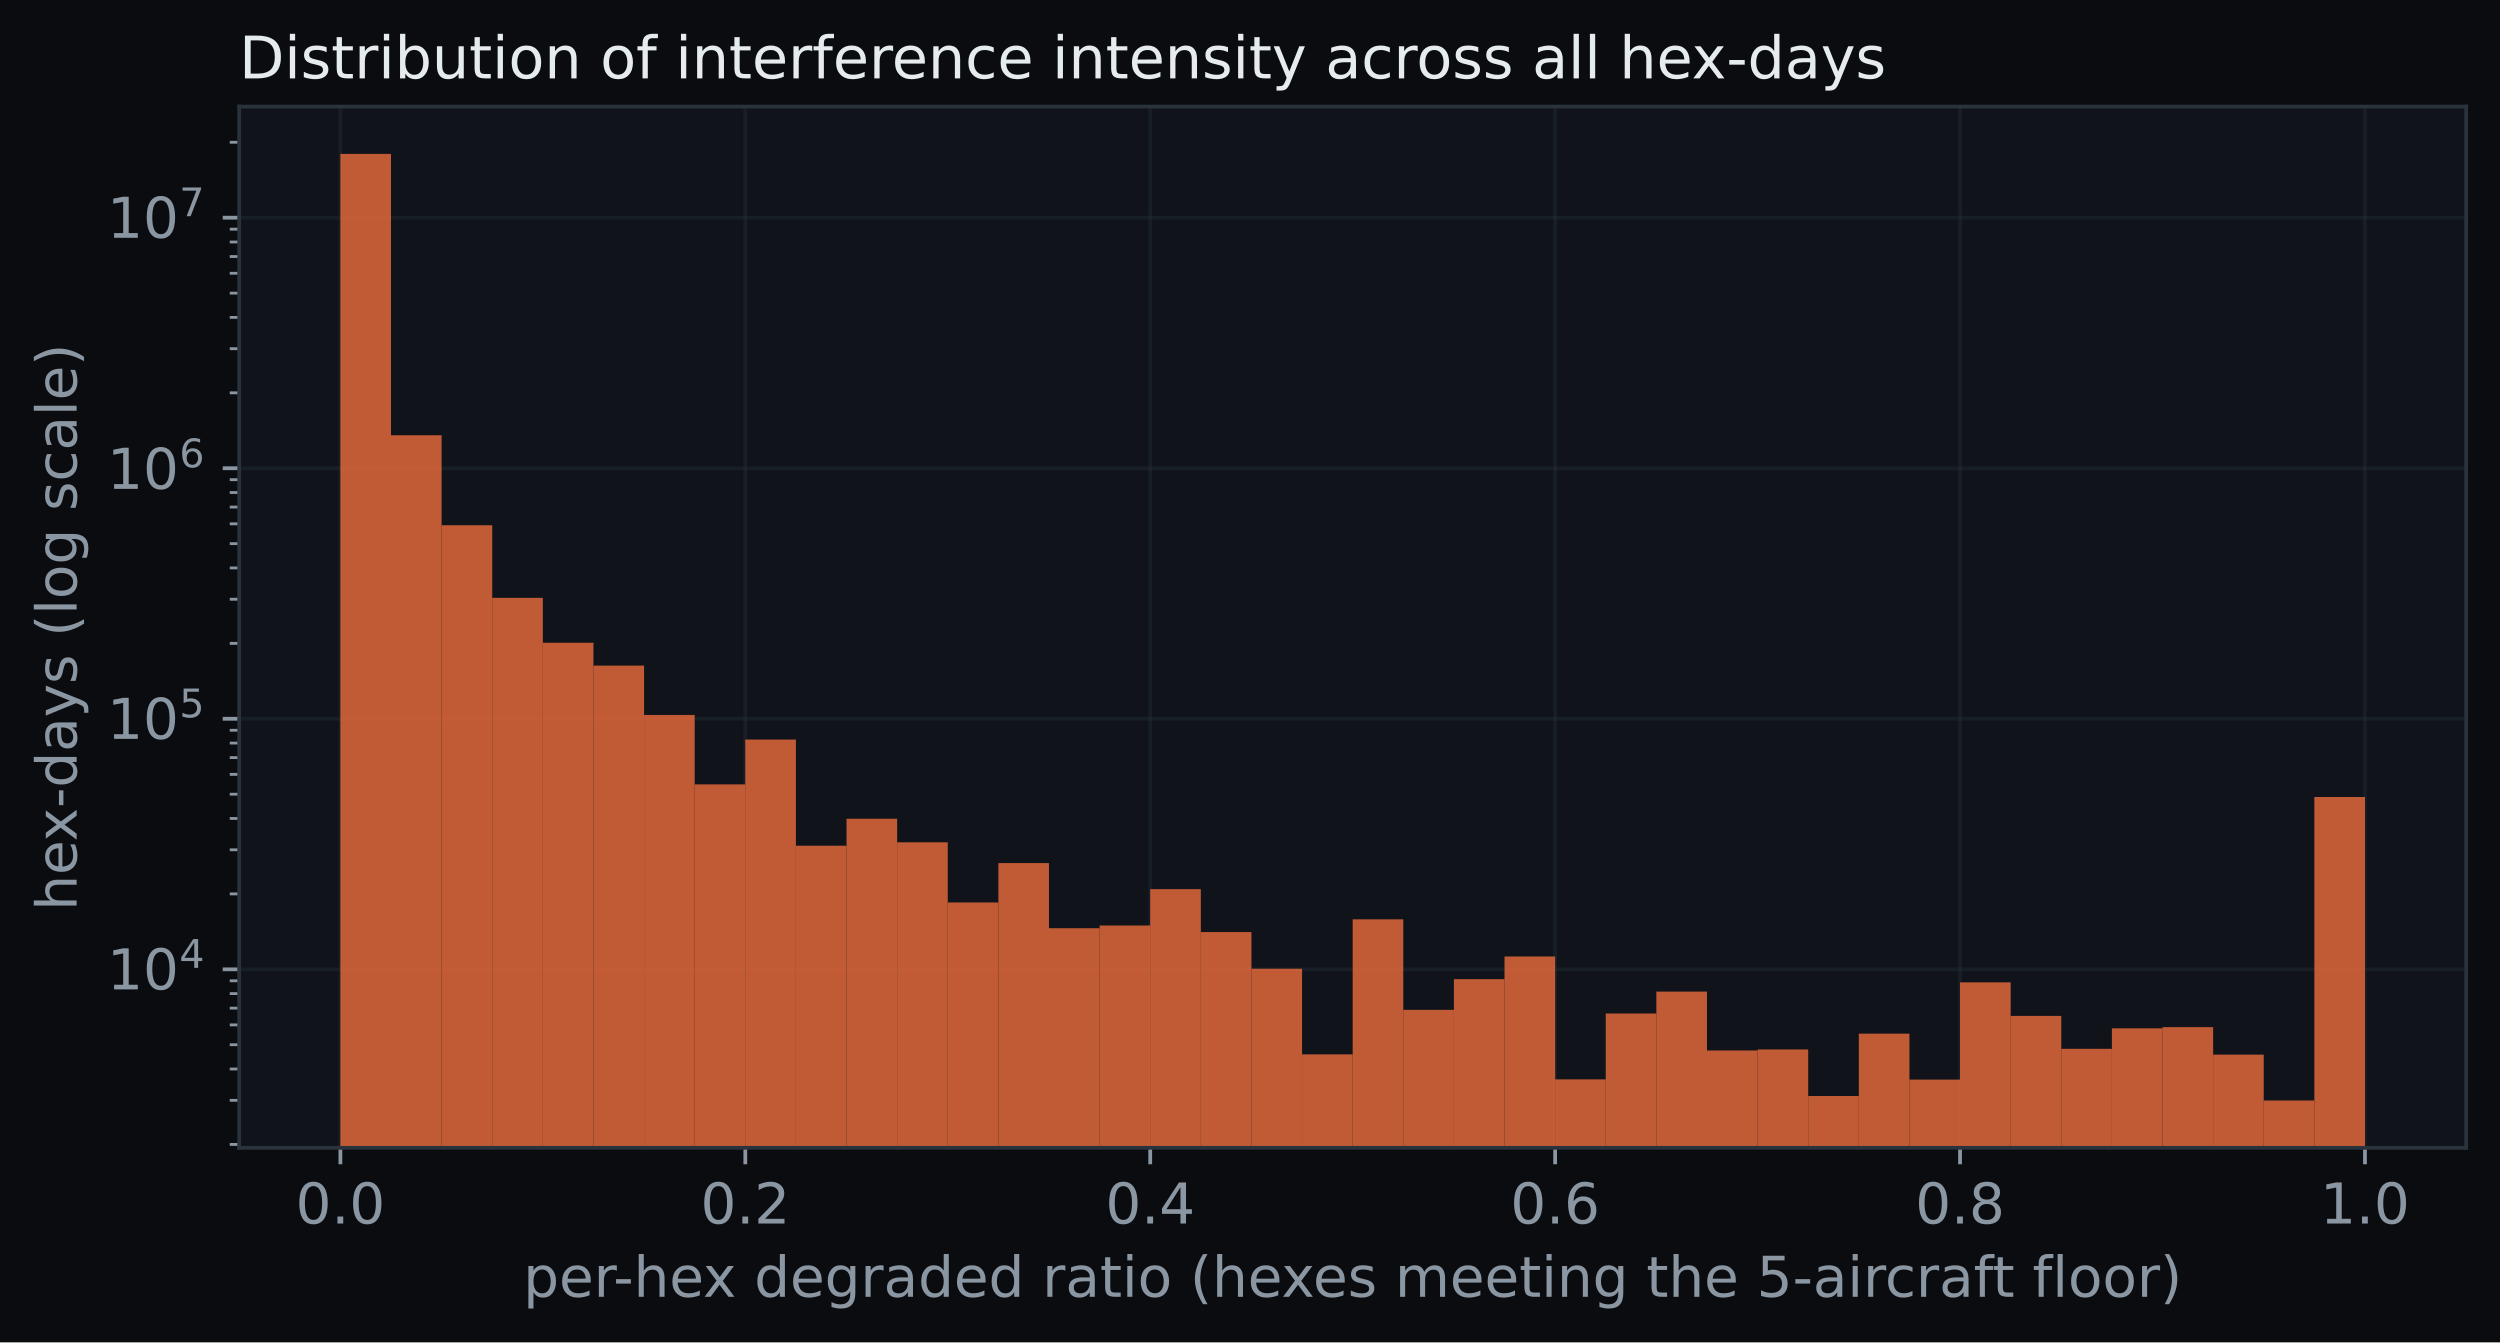
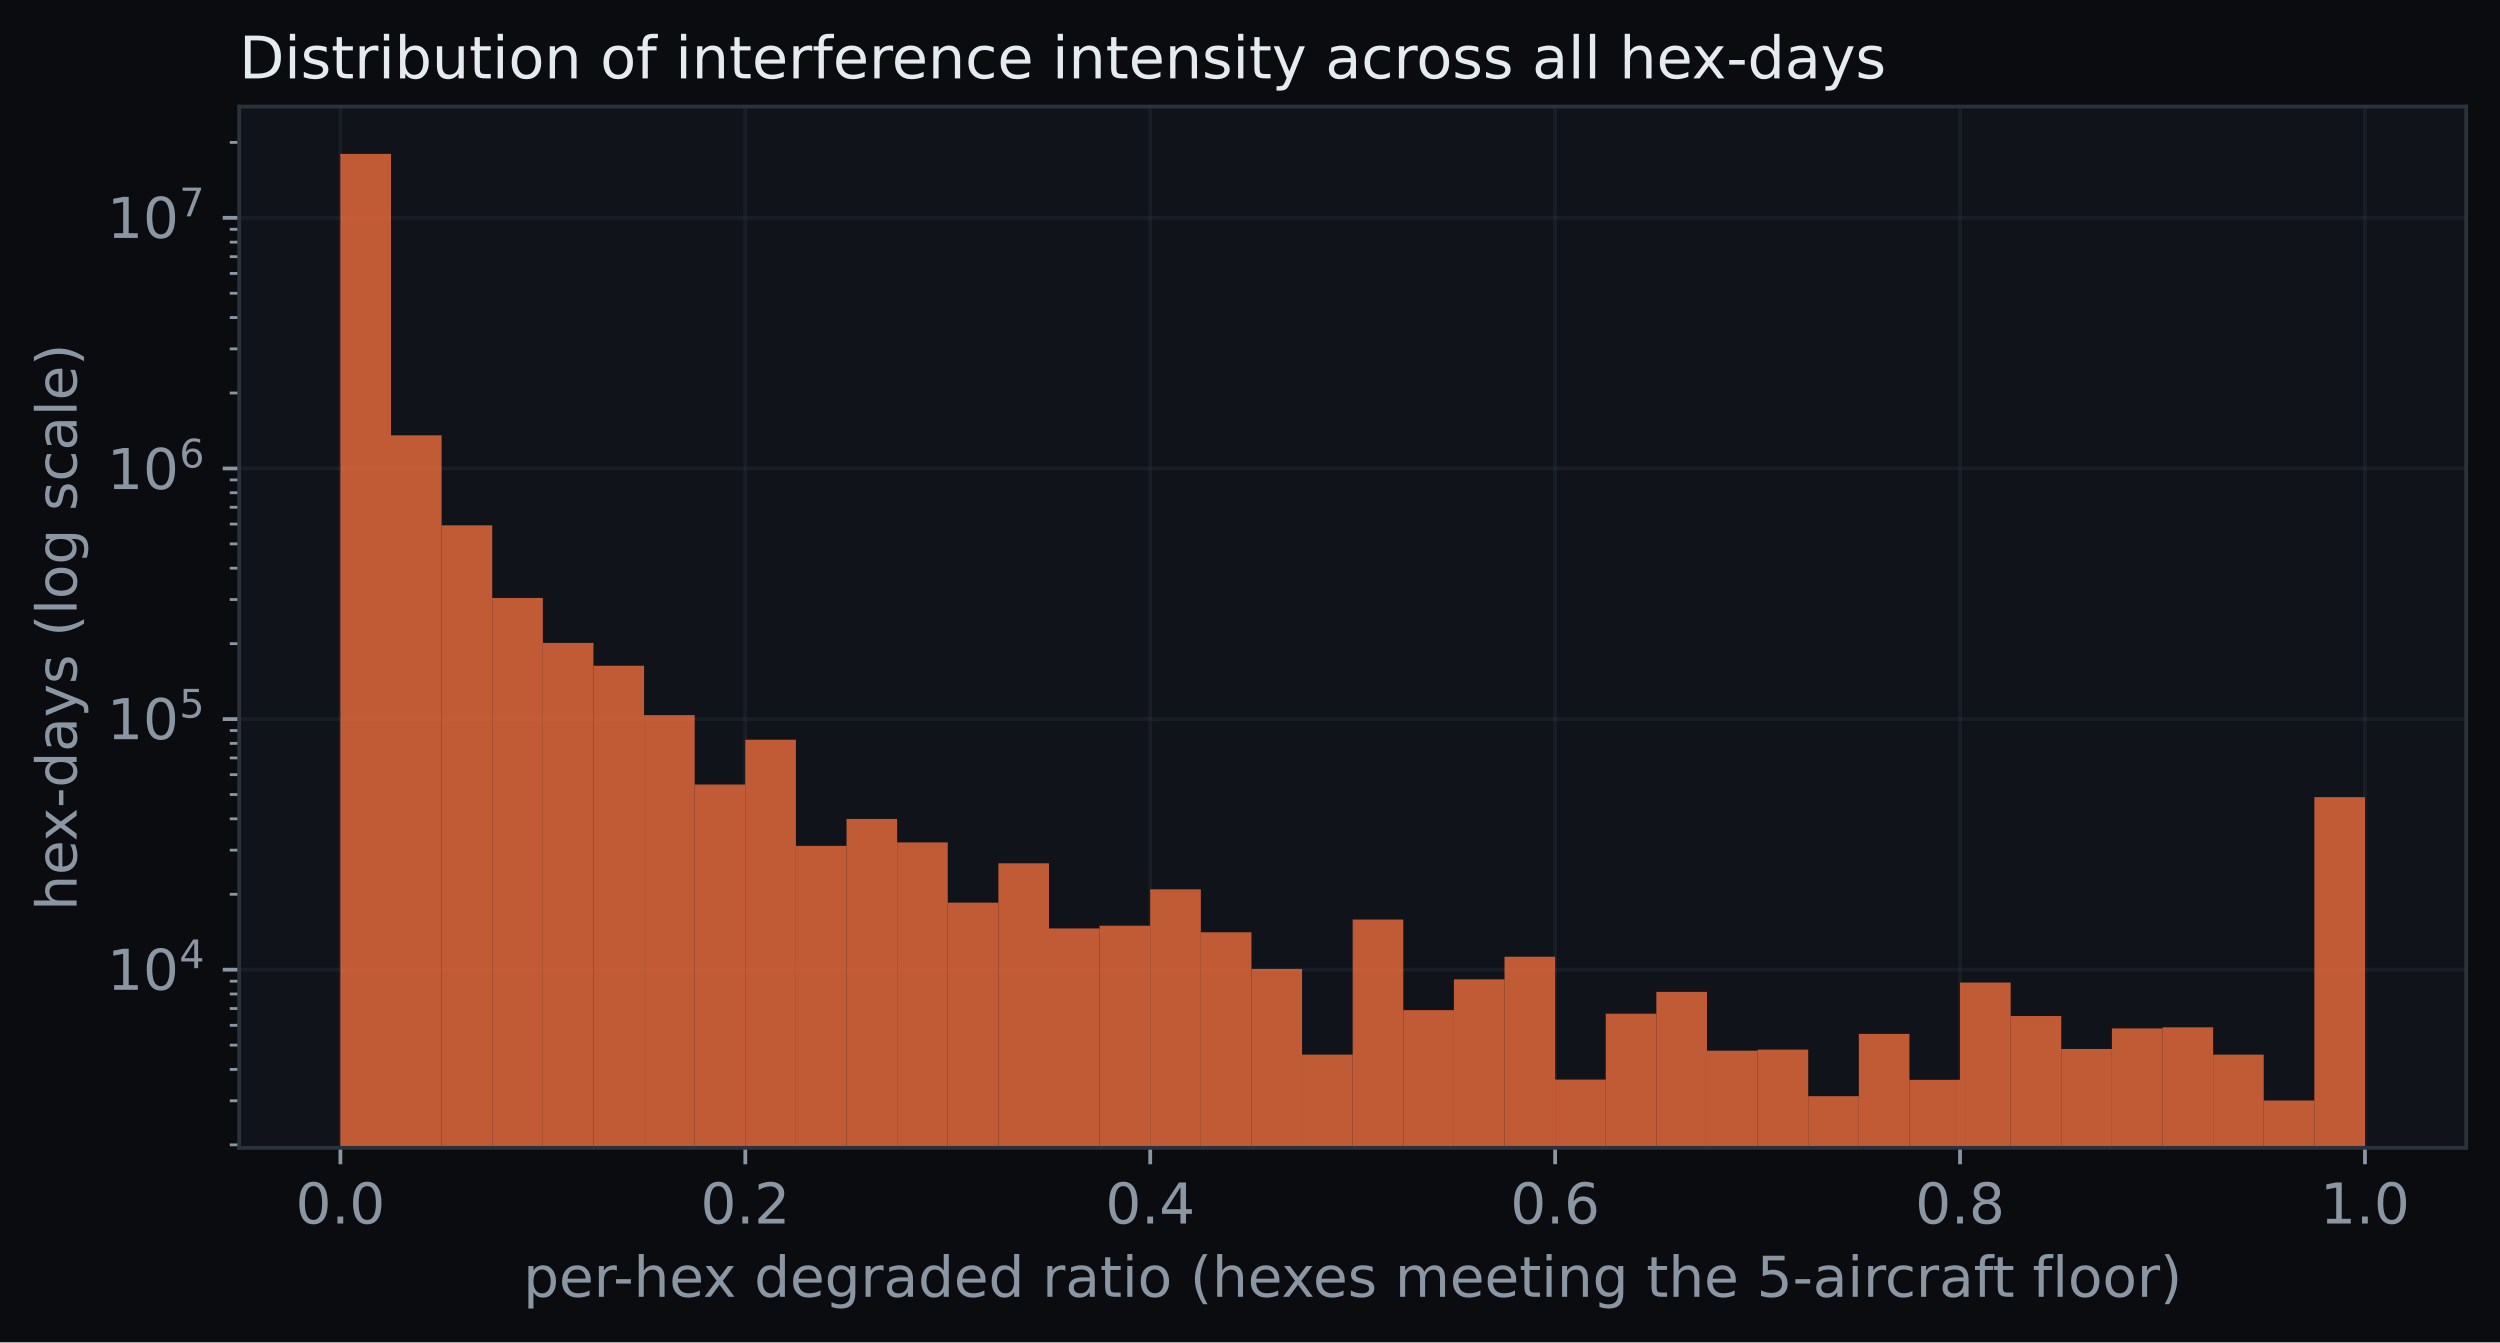
<svg xmlns="http://www.w3.org/2000/svg" xmlns:xlink="http://www.w3.org/1999/xlink" width="532.434pt" height="285.886pt" viewBox="0 0 532.434 285.886" version="1.1">
  <defs>
    <style type="text/css">*{stroke-linejoin: round; stroke-linecap: butt}</style>
  </defs>
  <g id="figure_1">
    <g id="patch_1">
      <path d="M 0 285.886  L 532.434 285.886  L 532.434 0  L 0 0  z " style="fill: #0a0c0f" />
    </g>
    <g id="axes_1">
      <g id="patch_2">
        <path d="M 50.934 244.458  L 525.234 244.458  L 525.234 22.698  L 50.934 22.698  z " style="fill: #10141a" />
      </g>
      <g id="matplotlib.axis_1">
        <g id="xtick_1">
          <g id="line2d_1">
-             <path d="M 72.493 244.458  L 72.493 22.698  " clip-path="url(#pbb25e2371b)" style="fill: none; stroke: #2a323c; stroke-opacity: 0.35; stroke-width: 0.8; stroke-linecap: square" />
+             <path d="M 72.493 244.458  L 72.493 22.698  " clip-path="url(#pc95c8018c5)" style="fill: none; stroke: #2a323c; stroke-opacity: 0.35; stroke-width: 0.8; stroke-linecap: square" />
          </g>
          <g id="line2d_2">
            <defs>
-               <path id="mc19e0be88a" d="M 0 0  L 0 3.5  " style="stroke: #8b96a3; stroke-width: 0.8" />
+               <path id="m446db14d46" d="M 0 0  L 0 3.5  " style="stroke: #8b96a3; stroke-width: 0.8" />
            </defs>
            <g>
-               <use xlink:href="#mc19e0be88a" x="72.493" y="244.458" style="fill: #8b96a3; stroke: #8b96a3; stroke-width: 0.8" />
+               <use xlink:href="#m446db14d46" x="72.493" y="244.458" style="fill: #8b96a3; stroke: #8b96a3; stroke-width: 0.8" />
            </g>
          </g>
          <g id="text_1">
            <text style="font-size: 12px; font-family: 'DejaVu Sans'; text-anchor: middle; fill: #8b96a3" x="72.493" y="260.576" transform="rotate(-0 72.49284 260.5762)">0.0</text>
          </g>
        </g>
        <g id="xtick_2">
          <g id="line2d_3">
-             <path d="M 158.729 244.458  L 158.729 22.698  " clip-path="url(#pbb25e2371b)" style="fill: none; stroke: #2a323c; stroke-opacity: 0.35; stroke-width: 0.8; stroke-linecap: square" />
+             <path d="M 158.729 244.458  L 158.729 22.698  " clip-path="url(#pc95c8018c5)" style="fill: none; stroke: #2a323c; stroke-opacity: 0.35; stroke-width: 0.8; stroke-linecap: square" />
          </g>
          <g id="line2d_4">
            <g>
-               <use xlink:href="#mc19e0be88a" x="158.729" y="244.458" style="fill: #8b96a3; stroke: #8b96a3; stroke-width: 0.8" />
+               <use xlink:href="#m446db14d46" x="158.729" y="244.458" style="fill: #8b96a3; stroke: #8b96a3; stroke-width: 0.8" />
            </g>
          </g>
          <g id="text_2">
            <text style="font-size: 12px; font-family: 'DejaVu Sans'; text-anchor: middle; fill: #8b96a3" x="158.729" y="260.576" transform="rotate(-0 158.7292 260.5762)">0.2</text>
          </g>
        </g>
        <g id="xtick_3">
          <g id="line2d_5">
-             <path d="M 244.966 244.458  L 244.966 22.698  " clip-path="url(#pbb25e2371b)" style="fill: none; stroke: #2a323c; stroke-opacity: 0.35; stroke-width: 0.8; stroke-linecap: square" />
+             <path d="M 244.966 244.458  L 244.966 22.698  " clip-path="url(#pc95c8018c5)" style="fill: none; stroke: #2a323c; stroke-opacity: 0.35; stroke-width: 0.8; stroke-linecap: square" />
          </g>
          <g id="line2d_6">
            <g>
-               <use xlink:href="#mc19e0be88a" x="244.966" y="244.458" style="fill: #8b96a3; stroke: #8b96a3; stroke-width: 0.8" />
+               <use xlink:href="#m446db14d46" x="244.966" y="244.458" style="fill: #8b96a3; stroke: #8b96a3; stroke-width: 0.8" />
            </g>
          </g>
          <g id="text_3">
            <text style="font-size: 12px; font-family: 'DejaVu Sans'; text-anchor: middle; fill: #8b96a3" x="244.966" y="260.576" transform="rotate(-0 244.9656 260.5762)">0.4</text>
          </g>
        </g>
        <g id="xtick_4">
          <g id="line2d_7">
-             <path d="M 331.202 244.458  L 331.202 22.698  " clip-path="url(#pbb25e2371b)" style="fill: none; stroke: #2a323c; stroke-opacity: 0.35; stroke-width: 0.8; stroke-linecap: square" />
+             <path d="M 331.202 244.458  L 331.202 22.698  " clip-path="url(#pc95c8018c5)" style="fill: none; stroke: #2a323c; stroke-opacity: 0.35; stroke-width: 0.8; stroke-linecap: square" />
          </g>
          <g id="line2d_8">
            <g>
-               <use xlink:href="#mc19e0be88a" x="331.202" y="244.458" style="fill: #8b96a3; stroke: #8b96a3; stroke-width: 0.8" />
+               <use xlink:href="#m446db14d46" x="331.202" y="244.458" style="fill: #8b96a3; stroke: #8b96a3; stroke-width: 0.8" />
            </g>
          </g>
          <g id="text_4">
            <text style="font-size: 12px; font-family: 'DejaVu Sans'; text-anchor: middle; fill: #8b96a3" x="331.202" y="260.576" transform="rotate(-0 331.2019 260.5762)">0.6</text>
          </g>
        </g>
        <g id="xtick_5">
          <g id="line2d_9">
-             <path d="M 417.438 244.458  L 417.438 22.698  " clip-path="url(#pbb25e2371b)" style="fill: none; stroke: #2a323c; stroke-opacity: 0.35; stroke-width: 0.8; stroke-linecap: square" />
+             <path d="M 417.438 244.458  L 417.438 22.698  " clip-path="url(#pc95c8018c5)" style="fill: none; stroke: #2a323c; stroke-opacity: 0.35; stroke-width: 0.8; stroke-linecap: square" />
          </g>
          <g id="line2d_10">
            <g>
-               <use xlink:href="#mc19e0be88a" x="417.438" y="244.458" style="fill: #8b96a3; stroke: #8b96a3; stroke-width: 0.8" />
+               <use xlink:href="#m446db14d46" x="417.438" y="244.458" style="fill: #8b96a3; stroke: #8b96a3; stroke-width: 0.8" />
            </g>
          </g>
          <g id="text_5">
            <text style="font-size: 12px; font-family: 'DejaVu Sans'; text-anchor: middle; fill: #8b96a3" x="417.438" y="260.576" transform="rotate(-0 417.4383 260.5762)">0.8</text>
          </g>
        </g>
        <g id="xtick_6">
          <g id="line2d_11">
-             <path d="M 503.675 244.458  L 503.675 22.698  " clip-path="url(#pbb25e2371b)" style="fill: none; stroke: #2a323c; stroke-opacity: 0.35; stroke-width: 0.8; stroke-linecap: square" />
+             <path d="M 503.675 244.458  L 503.675 22.698  " clip-path="url(#pc95c8018c5)" style="fill: none; stroke: #2a323c; stroke-opacity: 0.35; stroke-width: 0.8; stroke-linecap: square" />
          </g>
          <g id="line2d_12">
            <g>
-               <use xlink:href="#mc19e0be88a" x="503.675" y="244.458" style="fill: #8b96a3; stroke: #8b96a3; stroke-width: 0.8" />
+               <use xlink:href="#m446db14d46" x="503.675" y="244.458" style="fill: #8b96a3; stroke: #8b96a3; stroke-width: 0.8" />
            </g>
          </g>
          <g id="text_6">
            <text style="font-size: 12px; font-family: 'DejaVu Sans'; text-anchor: middle; fill: #8b96a3" x="503.675" y="260.576" transform="rotate(-0 503.6747 260.5762)">1.0</text>
          </g>
        </g>
        <g id="text_7">
          <text style="font-size: 12px; font-family: 'DejaVu Sans'; text-anchor: middle; fill: #8b96a3" x="288.084" y="276.19" transform="rotate(-0 288.0838 276.1899)">per-hex degraded ratio (hexes meeting the 5-aircraft floor)</text>
        </g>
      </g>
      <g id="matplotlib.axis_2">
        <g id="ytick_1">
          <g id="line2d_13">
-             <path d="M 50.934 206.44  L 525.234 206.44  " clip-path="url(#pbb25e2371b)" style="fill: none; stroke: #2a323c; stroke-opacity: 0.35; stroke-width: 0.8; stroke-linecap: square" />
+             <path d="M 50.934 206.523  L 525.234 206.523  " clip-path="url(#pc95c8018c5)" style="fill: none; stroke: #2a323c; stroke-opacity: 0.35; stroke-width: 0.8; stroke-linecap: square" />
          </g>
          <g id="line2d_14">
            <defs>
-               <path id="mc3baa38fd8" d="M 0 0  L -3.5 0  " style="stroke: #8b96a3; stroke-width: 0.8" />
+               <path id="m621ddbe82f" d="M 0 0  L -3.5 0  " style="stroke: #8b96a3; stroke-width: 0.8" />
            </defs>
            <g>
-               <use xlink:href="#mc3baa38fd8" x="50.934" y="206.44" style="fill: #8b96a3; stroke: #8b96a3; stroke-width: 0.8" />
+               <use xlink:href="#m621ddbe82f" x="50.934" y="206.523" style="fill: #8b96a3; stroke: #8b96a3; stroke-width: 0.8" />
            </g>
          </g>
          <g id="text_8">
-             <g style="fill: #8b96a3" transform="translate(22.81375 210.9986)">
+             <g style="fill: #8b96a3" transform="translate(22.81375 211.0819)">
              <text>
                <tspan x="0" y="-0.281" style="font-size: 12px; font-family: 'DejaVu Sans'; fill: #8b96a3">1</tspan>
                <tspan x="7.635" y="-0.281" style="font-size: 12px; font-family: 'DejaVu Sans'; fill: #8b96a3">0</tspan>
                <tspan x="15.384" y="-4.875" style="font-size: 8.4px; font-family: 'DejaVu Sans'; fill: #8b96a3">4</tspan>
              </text>
            </g>
          </g>
        </g>
        <g id="ytick_2">
          <g id="line2d_15">
-             <path d="M 50.934 153.081  L 525.234 153.081  " clip-path="url(#pbb25e2371b)" style="fill: none; stroke: #2a323c; stroke-opacity: 0.35; stroke-width: 0.8; stroke-linecap: square" />
+             <path d="M 50.934 153.147  L 525.234 153.147  " clip-path="url(#pc95c8018c5)" style="fill: none; stroke: #2a323c; stroke-opacity: 0.35; stroke-width: 0.8; stroke-linecap: square" />
          </g>
          <g id="line2d_16">
            <g>
-               <use xlink:href="#mc3baa38fd8" x="50.934" y="153.081" style="fill: #8b96a3; stroke: #8b96a3; stroke-width: 0.8" />
+               <use xlink:href="#m621ddbe82f" x="50.934" y="153.147" style="fill: #8b96a3; stroke: #8b96a3; stroke-width: 0.8" />
            </g>
          </g>
          <g id="text_9">
-             <g style="fill: #8b96a3" transform="translate(22.81375 157.6404)">
+             <g style="fill: #8b96a3" transform="translate(22.81375 157.7057)">
              <text>
                <tspan x="0" y="-0.281" style="font-size: 12px; font-family: 'DejaVu Sans'; fill: #8b96a3">1</tspan>
                <tspan x="7.635" y="-0.281" style="font-size: 12px; font-family: 'DejaVu Sans'; fill: #8b96a3">0</tspan>
                <tspan x="15.384" y="-4.875" style="font-size: 8.4px; font-family: 'DejaVu Sans'; fill: #8b96a3">5</tspan>
              </text>
            </g>
          </g>
        </g>
        <g id="ytick_3">
          <g id="line2d_17">
-             <path d="M 50.934 99.723  L 525.234 99.723  " clip-path="url(#pbb25e2371b)" style="fill: none; stroke: #2a323c; stroke-opacity: 0.35; stroke-width: 0.8; stroke-linecap: square" />
+             <path d="M 50.934 99.771  L 525.234 99.771  " clip-path="url(#pc95c8018c5)" style="fill: none; stroke: #2a323c; stroke-opacity: 0.35; stroke-width: 0.8; stroke-linecap: square" />
          </g>
          <g id="line2d_18">
            <g>
-               <use xlink:href="#mc3baa38fd8" x="50.934" y="99.723" style="fill: #8b96a3; stroke: #8b96a3; stroke-width: 0.8" />
+               <use xlink:href="#m621ddbe82f" x="50.934" y="99.771" style="fill: #8b96a3; stroke: #8b96a3; stroke-width: 0.8" />
            </g>
          </g>
          <g id="text_10">
-             <g style="fill: #8b96a3" transform="translate(22.81375 104.2822)">
+             <g style="fill: #8b96a3" transform="translate(22.81375 104.3296)">
              <text>
                <tspan x="0" y="-0.172" style="font-size: 12px; font-family: 'DejaVu Sans'; fill: #8b96a3">1</tspan>
                <tspan x="7.635" y="-0.172" style="font-size: 12px; font-family: 'DejaVu Sans'; fill: #8b96a3">0</tspan>
                <tspan x="15.384" y="-4.766" style="font-size: 8.4px; font-family: 'DejaVu Sans'; fill: #8b96a3">6</tspan>
              </text>
            </g>
          </g>
        </g>
        <g id="ytick_4">
          <g id="line2d_19">
-             <path d="M 50.934 46.365  L 525.234 46.365  " clip-path="url(#pbb25e2371b)" style="fill: none; stroke: #2a323c; stroke-opacity: 0.35; stroke-width: 0.8; stroke-linecap: square" />
+             <path d="M 50.934 46.394  L 525.234 46.394  " clip-path="url(#pc95c8018c5)" style="fill: none; stroke: #2a323c; stroke-opacity: 0.35; stroke-width: 0.8; stroke-linecap: square" />
          </g>
          <g id="line2d_20">
            <g>
-               <use xlink:href="#mc3baa38fd8" x="50.934" y="46.365" style="fill: #8b96a3; stroke: #8b96a3; stroke-width: 0.8" />
+               <use xlink:href="#m621ddbe82f" x="50.934" y="46.394" style="fill: #8b96a3; stroke: #8b96a3; stroke-width: 0.8" />
            </g>
          </g>
          <g id="text_11">
-             <g style="fill: #8b96a3" transform="translate(22.81375 50.92397)">
+             <g style="fill: #8b96a3" transform="translate(22.81375 50.95347)">
              <text>
                <tspan x="0" y="-0.281" style="font-size: 12px; font-family: 'DejaVu Sans'; fill: #8b96a3">1</tspan>
                <tspan x="7.635" y="-0.281" style="font-size: 12px; font-family: 'DejaVu Sans'; fill: #8b96a3">0</tspan>
                <tspan x="15.384" y="-4.875" style="font-size: 8.4px; font-family: 'DejaVu Sans'; fill: #8b96a3">7</tspan>
              </text>
            </g>
          </g>
        </g>
        <g id="ytick_5">
          <g id="line2d_21">
            <defs>
-               <path id="m5db1c9548b" d="M 0 0  L -2 0  " style="stroke: #8b96a3; stroke-width: 0.6" />
+               <path id="m3b1b996c80" d="M 0 0  L -2 0  " style="stroke: #8b96a3; stroke-width: 0.6" />
            </defs>
            <g>
-               <use xlink:href="#m5db1c9548b" x="50.934" y="243.735" style="fill: #8b96a3; stroke: #8b96a3; stroke-width: 0.6" />
+               <use xlink:href="#m3b1b996c80" x="50.934" y="243.831" style="fill: #8b96a3; stroke: #8b96a3; stroke-width: 0.6" />
            </g>
          </g>
        </g>
        <g id="ytick_6">
          <g id="line2d_22">
            <g>
-               <use xlink:href="#m5db1c9548b" x="50.934" y="234.339" style="fill: #8b96a3; stroke: #8b96a3; stroke-width: 0.6" />
+               <use xlink:href="#m3b1b996c80" x="50.934" y="234.432" style="fill: #8b96a3; stroke: #8b96a3; stroke-width: 0.6" />
            </g>
          </g>
        </g>
        <g id="ytick_7">
          <g id="line2d_23">
            <g>
-               <use xlink:href="#m5db1c9548b" x="50.934" y="227.673" style="fill: #8b96a3; stroke: #8b96a3; stroke-width: 0.6" />
+               <use xlink:href="#m3b1b996c80" x="50.934" y="227.763" style="fill: #8b96a3; stroke: #8b96a3; stroke-width: 0.6" />
            </g>
          </g>
        </g>
        <g id="ytick_8">
          <g id="line2d_24">
            <g>
-               <use xlink:href="#m5db1c9548b" x="50.934" y="222.502" style="fill: #8b96a3; stroke: #8b96a3; stroke-width: 0.6" />
+               <use xlink:href="#m3b1b996c80" x="50.934" y="222.591" style="fill: #8b96a3; stroke: #8b96a3; stroke-width: 0.6" />
            </g>
          </g>
        </g>
        <g id="ytick_9">
          <g id="line2d_25">
            <g>
-               <use xlink:href="#m5db1c9548b" x="50.934" y="218.277" style="fill: #8b96a3; stroke: #8b96a3; stroke-width: 0.6" />
+               <use xlink:href="#m3b1b996c80" x="50.934" y="218.364" style="fill: #8b96a3; stroke: #8b96a3; stroke-width: 0.6" />
            </g>
          </g>
        </g>
        <g id="ytick_10">
          <g id="line2d_26">
            <g>
-               <use xlink:href="#m5db1c9548b" x="50.934" y="214.705" style="fill: #8b96a3; stroke: #8b96a3; stroke-width: 0.6" />
+               <use xlink:href="#m3b1b996c80" x="50.934" y="214.791" style="fill: #8b96a3; stroke: #8b96a3; stroke-width: 0.6" />
            </g>
          </g>
        </g>
        <g id="ytick_11">
          <g id="line2d_27">
            <g>
-               <use xlink:href="#m5db1c9548b" x="50.934" y="211.61" style="fill: #8b96a3; stroke: #8b96a3; stroke-width: 0.6" />
+               <use xlink:href="#m3b1b996c80" x="50.934" y="211.696" style="fill: #8b96a3; stroke: #8b96a3; stroke-width: 0.6" />
            </g>
          </g>
        </g>
        <g id="ytick_12">
          <g id="line2d_28">
            <g>
-               <use xlink:href="#m5db1c9548b" x="50.934" y="208.881" style="fill: #8b96a3; stroke: #8b96a3; stroke-width: 0.6" />
+               <use xlink:href="#m3b1b996c80" x="50.934" y="208.965" style="fill: #8b96a3; stroke: #8b96a3; stroke-width: 0.6" />
            </g>
          </g>
        </g>
        <g id="ytick_13">
          <g id="line2d_29">
            <g>
-               <use xlink:href="#m5db1c9548b" x="50.934" y="190.377" style="fill: #8b96a3; stroke: #8b96a3; stroke-width: 0.6" />
+               <use xlink:href="#m3b1b996c80" x="50.934" y="190.455" style="fill: #8b96a3; stroke: #8b96a3; stroke-width: 0.6" />
            </g>
          </g>
        </g>
        <g id="ytick_14">
          <g id="line2d_30">
            <g>
-               <use xlink:href="#m5db1c9548b" x="50.934" y="180.981" style="fill: #8b96a3; stroke: #8b96a3; stroke-width: 0.6" />
+               <use xlink:href="#m3b1b996c80" x="50.934" y="181.056" style="fill: #8b96a3; stroke: #8b96a3; stroke-width: 0.6" />
            </g>
          </g>
        </g>
        <g id="ytick_15">
          <g id="line2d_31">
            <g>
-               <use xlink:href="#m5db1c9548b" x="50.934" y="174.315" style="fill: #8b96a3; stroke: #8b96a3; stroke-width: 0.6" />
+               <use xlink:href="#m3b1b996c80" x="50.934" y="174.387" style="fill: #8b96a3; stroke: #8b96a3; stroke-width: 0.6" />
            </g>
          </g>
        </g>
        <g id="ytick_16">
          <g id="line2d_32">
            <g>
-               <use xlink:href="#m5db1c9548b" x="50.934" y="169.144" style="fill: #8b96a3; stroke: #8b96a3; stroke-width: 0.6" />
+               <use xlink:href="#m3b1b996c80" x="50.934" y="169.215" style="fill: #8b96a3; stroke: #8b96a3; stroke-width: 0.6" />
            </g>
          </g>
        </g>
        <g id="ytick_17">
          <g id="line2d_33">
            <g>
-               <use xlink:href="#m5db1c9548b" x="50.934" y="164.919" style="fill: #8b96a3; stroke: #8b96a3; stroke-width: 0.6" />
+               <use xlink:href="#m3b1b996c80" x="50.934" y="164.988" style="fill: #8b96a3; stroke: #8b96a3; stroke-width: 0.6" />
            </g>
          </g>
        </g>
        <g id="ytick_18">
          <g id="line2d_34">
            <g>
-               <use xlink:href="#m5db1c9548b" x="50.934" y="161.347" style="fill: #8b96a3; stroke: #8b96a3; stroke-width: 0.6" />
+               <use xlink:href="#m3b1b996c80" x="50.934" y="161.415" style="fill: #8b96a3; stroke: #8b96a3; stroke-width: 0.6" />
            </g>
          </g>
        </g>
        <g id="ytick_19">
          <g id="line2d_35">
            <g>
-               <use xlink:href="#m5db1c9548b" x="50.934" y="158.252" style="fill: #8b96a3; stroke: #8b96a3; stroke-width: 0.6" />
+               <use xlink:href="#m3b1b996c80" x="50.934" y="158.319" style="fill: #8b96a3; stroke: #8b96a3; stroke-width: 0.6" />
            </g>
          </g>
        </g>
        <g id="ytick_20">
          <g id="line2d_36">
            <g>
-               <use xlink:href="#m5db1c9548b" x="50.934" y="155.523" style="fill: #8b96a3; stroke: #8b96a3; stroke-width: 0.6" />
+               <use xlink:href="#m3b1b996c80" x="50.934" y="155.589" style="fill: #8b96a3; stroke: #8b96a3; stroke-width: 0.6" />
            </g>
          </g>
        </g>
        <g id="ytick_21">
          <g id="line2d_37">
            <g>
-               <use xlink:href="#m5db1c9548b" x="50.934" y="137.019" style="fill: #8b96a3; stroke: #8b96a3; stroke-width: 0.6" />
+               <use xlink:href="#m3b1b996c80" x="50.934" y="137.079" style="fill: #8b96a3; stroke: #8b96a3; stroke-width: 0.6" />
            </g>
          </g>
        </g>
        <g id="ytick_22">
          <g id="line2d_38">
            <g>
-               <use xlink:href="#m5db1c9548b" x="50.934" y="127.623" style="fill: #8b96a3; stroke: #8b96a3; stroke-width: 0.6" />
+               <use xlink:href="#m3b1b996c80" x="50.934" y="127.68" style="fill: #8b96a3; stroke: #8b96a3; stroke-width: 0.6" />
            </g>
          </g>
        </g>
        <g id="ytick_23">
          <g id="line2d_39">
            <g>
-               <use xlink:href="#m5db1c9548b" x="50.934" y="120.956" style="fill: #8b96a3; stroke: #8b96a3; stroke-width: 0.6" />
+               <use xlink:href="#m3b1b996c80" x="50.934" y="121.011" style="fill: #8b96a3; stroke: #8b96a3; stroke-width: 0.6" />
            </g>
          </g>
        </g>
        <g id="ytick_24">
          <g id="line2d_40">
            <g>
-               <use xlink:href="#m5db1c9548b" x="50.934" y="115.786" style="fill: #8b96a3; stroke: #8b96a3; stroke-width: 0.6" />
+               <use xlink:href="#m3b1b996c80" x="50.934" y="115.838" style="fill: #8b96a3; stroke: #8b96a3; stroke-width: 0.6" />
            </g>
          </g>
        </g>
        <g id="ytick_25">
          <g id="line2d_41">
            <g>
-               <use xlink:href="#m5db1c9548b" x="50.934" y="111.561" style="fill: #8b96a3; stroke: #8b96a3; stroke-width: 0.6" />
+               <use xlink:href="#m3b1b996c80" x="50.934" y="111.612" style="fill: #8b96a3; stroke: #8b96a3; stroke-width: 0.6" />
            </g>
          </g>
        </g>
        <g id="ytick_26">
          <g id="line2d_42">
            <g>
-               <use xlink:href="#m5db1c9548b" x="50.934" y="107.988" style="fill: #8b96a3; stroke: #8b96a3; stroke-width: 0.6" />
+               <use xlink:href="#m3b1b996c80" x="50.934" y="108.039" style="fill: #8b96a3; stroke: #8b96a3; stroke-width: 0.6" />
            </g>
          </g>
        </g>
        <g id="ytick_27">
          <g id="line2d_43">
            <g>
-               <use xlink:href="#m5db1c9548b" x="50.934" y="104.894" style="fill: #8b96a3; stroke: #8b96a3; stroke-width: 0.6" />
+               <use xlink:href="#m3b1b996c80" x="50.934" y="104.943" style="fill: #8b96a3; stroke: #8b96a3; stroke-width: 0.6" />
            </g>
          </g>
        </g>
        <g id="ytick_28">
          <g id="line2d_44">
            <g>
-               <use xlink:href="#m5db1c9548b" x="50.934" y="102.165" style="fill: #8b96a3; stroke: #8b96a3; stroke-width: 0.6" />
+               <use xlink:href="#m3b1b996c80" x="50.934" y="102.213" style="fill: #8b96a3; stroke: #8b96a3; stroke-width: 0.6" />
            </g>
          </g>
        </g>
        <g id="ytick_29">
          <g id="line2d_45">
            <g>
-               <use xlink:href="#m5db1c9548b" x="50.934" y="83.661" style="fill: #8b96a3; stroke: #8b96a3; stroke-width: 0.6" />
+               <use xlink:href="#m3b1b996c80" x="50.934" y="83.703" style="fill: #8b96a3; stroke: #8b96a3; stroke-width: 0.6" />
            </g>
          </g>
        </g>
        <g id="ytick_30">
          <g id="line2d_46">
            <g>
-               <use xlink:href="#m5db1c9548b" x="50.934" y="74.265" style="fill: #8b96a3; stroke: #8b96a3; stroke-width: 0.6" />
+               <use xlink:href="#m3b1b996c80" x="50.934" y="74.304" style="fill: #8b96a3; stroke: #8b96a3; stroke-width: 0.6" />
            </g>
          </g>
        </g>
        <g id="ytick_31">
          <g id="line2d_47">
            <g>
-               <use xlink:href="#m5db1c9548b" x="50.934" y="67.598" style="fill: #8b96a3; stroke: #8b96a3; stroke-width: 0.6" />
+               <use xlink:href="#m3b1b996c80" x="50.934" y="67.635" style="fill: #8b96a3; stroke: #8b96a3; stroke-width: 0.6" />
            </g>
          </g>
        </g>
        <g id="ytick_32">
          <g id="line2d_48">
            <g>
-               <use xlink:href="#m5db1c9548b" x="50.934" y="62.427" style="fill: #8b96a3; stroke: #8b96a3; stroke-width: 0.6" />
+               <use xlink:href="#m3b1b996c80" x="50.934" y="62.462" style="fill: #8b96a3; stroke: #8b96a3; stroke-width: 0.6" />
            </g>
          </g>
        </g>
        <g id="ytick_33">
          <g id="line2d_49">
            <g>
-               <use xlink:href="#m5db1c9548b" x="50.934" y="58.202" style="fill: #8b96a3; stroke: #8b96a3; stroke-width: 0.6" />
+               <use xlink:href="#m3b1b996c80" x="50.934" y="58.236" style="fill: #8b96a3; stroke: #8b96a3; stroke-width: 0.6" />
            </g>
          </g>
        </g>
        <g id="ytick_34">
          <g id="line2d_50">
            <g>
-               <use xlink:href="#m5db1c9548b" x="50.934" y="54.63" style="fill: #8b96a3; stroke: #8b96a3; stroke-width: 0.6" />
+               <use xlink:href="#m3b1b996c80" x="50.934" y="54.662" style="fill: #8b96a3; stroke: #8b96a3; stroke-width: 0.6" />
            </g>
          </g>
        </g>
        <g id="ytick_35">
          <g id="line2d_51">
            <g>
-               <use xlink:href="#m5db1c9548b" x="50.934" y="51.536" style="fill: #8b96a3; stroke: #8b96a3; stroke-width: 0.6" />
+               <use xlink:href="#m3b1b996c80" x="50.934" y="51.567" style="fill: #8b96a3; stroke: #8b96a3; stroke-width: 0.6" />
            </g>
          </g>
        </g>
        <g id="ytick_36">
          <g id="line2d_52">
            <g>
-               <use xlink:href="#m5db1c9548b" x="50.934" y="48.806" style="fill: #8b96a3; stroke: #8b96a3; stroke-width: 0.6" />
+               <use xlink:href="#m3b1b996c80" x="50.934" y="48.837" style="fill: #8b96a3; stroke: #8b96a3; stroke-width: 0.6" />
            </g>
          </g>
        </g>
        <g id="ytick_37">
          <g id="line2d_53">
            <g>
-               <use xlink:href="#m5db1c9548b" x="50.934" y="30.302" style="fill: #8b96a3; stroke: #8b96a3; stroke-width: 0.6" />
+               <use xlink:href="#m3b1b996c80" x="50.934" y="30.327" style="fill: #8b96a3; stroke: #8b96a3; stroke-width: 0.6" />
            </g>
          </g>
        </g>
        <g id="text_12">
          <text style="font-size: 12px; font-family: 'DejaVu Sans'; text-anchor: middle; fill: #8b96a3" x="16.318" y="133.578" transform="rotate(-90 16.31812 133.578)">hex-days (log scale)</text>
        </g>
      </g>
      <g id="patch_3">
-         <path d="M 72.493 53778.077  L 83.272 53778.077  L 83.272 32.778  L 72.493 32.778  z " clip-path="url(#pbb25e2371b)" style="fill: #e0673a; opacity: 0.85" />
+         <path d="M 72.493 53796.165  L 83.272 53796.165  L 83.272 32.778  L 72.493 32.778  z " clip-path="url(#pc95c8018c5)" style="fill: #e0673a; opacity: 0.85" />
      </g>
      <g id="patch_4">
-         <path d="M 83.272 53778.077  L 94.052 53778.077  L 94.052 92.695  L 83.272 92.695  z " clip-path="url(#pbb25e2371b)" style="fill: #e0673a; opacity: 0.85" />
+         <path d="M 83.272 53796.165  L 94.052 53796.165  L 94.052 92.712  L 83.272 92.712  z " clip-path="url(#pc95c8018c5)" style="fill: #e0673a; opacity: 0.85" />
      </g>
      <g id="patch_5">
-         <path d="M 94.052 53778.077  L 104.831 53778.077  L 104.831 111.861  L 94.052 111.861  z " clip-path="url(#pbb25e2371b)" style="fill: #e0673a; opacity: 0.85" />
+         <path d="M 94.052 53796.165  L 104.831 53796.165  L 104.831 111.883  L 94.052 111.883  z " clip-path="url(#pc95c8018c5)" style="fill: #e0673a; opacity: 0.85" />
      </g>
      <g id="patch_6">
-         <path d="M 104.831 53778.077  L 115.611 53778.077  L 115.611 127.328  L 104.831 127.328  z " clip-path="url(#pbb25e2371b)" style="fill: #e0673a; opacity: 0.85" />
+         <path d="M 104.831 53796.165  L 115.611 53796.165  L 115.611 127.35  L 104.831 127.35  z " clip-path="url(#pc95c8018c5)" style="fill: #e0673a; opacity: 0.85" />
      </g>
      <g id="patch_7">
-         <path d="M 115.611 53778.077  L 126.391 53778.077  L 126.391 136.894  L 115.611 136.894  z " clip-path="url(#pbb25e2371b)" style="fill: #e0673a; opacity: 0.85" />
+         <path d="M 115.611 53796.165  L 126.391 53796.165  L 126.391 136.918  L 115.611 136.918  z " clip-path="url(#pc95c8018c5)" style="fill: #e0673a; opacity: 0.85" />
      </g>
      <g id="patch_8">
-         <path d="M 126.391 53778.077  L 137.17 53778.077  L 137.17 141.756  L 126.391 141.756  z " clip-path="url(#pbb25e2371b)" style="fill: #e0673a; opacity: 0.85" />
+         <path d="M 126.391 53796.165  L 137.17 53796.165  L 137.17 141.786  L 126.391 141.786  z " clip-path="url(#pc95c8018c5)" style="fill: #e0673a; opacity: 0.85" />
      </g>
      <g id="patch_9">
-         <path d="M 137.17 53778.077  L 147.95 53778.077  L 147.95 152.268  L 137.17 152.268  z " clip-path="url(#pbb25e2371b)" style="fill: #e0673a; opacity: 0.85" />
+         <path d="M 137.17 53796.165  L 147.95 53796.165  L 147.95 152.297  L 137.17 152.297  z " clip-path="url(#pc95c8018c5)" style="fill: #e0673a; opacity: 0.85" />
      </g>
      <g id="patch_10">
-         <path d="M 147.95 53778.077  L 158.729 53778.077  L 158.729 167.052  L 147.95 167.052  z " clip-path="url(#pbb25e2371b)" style="fill: #e0673a; opacity: 0.85" />
+         <path d="M 147.95 53796.165  L 158.729 53796.165  L 158.729 167.08  L 147.95 167.08  z " clip-path="url(#pc95c8018c5)" style="fill: #e0673a; opacity: 0.85" />
      </g>
      <g id="patch_11">
-         <path d="M 158.729 53778.077  L 169.509 53778.077  L 169.509 157.506  L 158.729 157.506  z " clip-path="url(#pbb25e2371b)" style="fill: #e0673a; opacity: 0.85" />
+         <path d="M 158.729 53796.165  L 169.509 53796.165  L 169.509 157.543  L 158.729 157.543  z " clip-path="url(#pc95c8018c5)" style="fill: #e0673a; opacity: 0.85" />
      </g>
      <g id="patch_12">
-         <path d="M 169.509 53778.077  L 180.288 53778.077  L 180.288 180.115  L 169.509 180.115  z " clip-path="url(#pbb25e2371b)" style="fill: #e0673a; opacity: 0.85" />
+         <path d="M 169.509 53796.165  L 180.288 53796.165  L 180.288 180.149  L 169.509 180.149  z " clip-path="url(#pc95c8018c5)" style="fill: #e0673a; opacity: 0.85" />
      </g>
      <g id="patch_13">
-         <path d="M 180.288 53778.077  L 191.068 53778.077  L 191.068 174.372  L 180.288 174.372  z " clip-path="url(#pbb25e2371b)" style="fill: #e0673a; opacity: 0.85" />
+         <path d="M 180.288 53796.165  L 191.068 53796.165  L 191.068 174.41  L 180.288 174.41  z " clip-path="url(#pc95c8018c5)" style="fill: #e0673a; opacity: 0.85" />
      </g>
      <g id="patch_14">
-         <path d="M 191.068 53778.077  L 201.847 53778.077  L 201.847 179.387  L 191.068 179.387  z " clip-path="url(#pbb25e2371b)" style="fill: #e0673a; opacity: 0.85" />
+         <path d="M 191.068 53796.165  L 201.847 53796.165  L 201.847 179.412  L 191.068 179.412  z " clip-path="url(#pc95c8018c5)" style="fill: #e0673a; opacity: 0.85" />
      </g>
      <g id="patch_15">
-         <path d="M 201.847 53778.077  L 212.627 53778.077  L 212.627 192.203  L 201.847 192.203  z " clip-path="url(#pbb25e2371b)" style="fill: #e0673a; opacity: 0.85" />
+         <path d="M 201.847 53796.165  L 212.627 53796.165  L 212.627 192.241  L 201.847 192.241  z " clip-path="url(#pc95c8018c5)" style="fill: #e0673a; opacity: 0.85" />
      </g>
      <g id="patch_16">
-         <path d="M 212.627 53778.077  L 223.406 53778.077  L 223.406 183.818  L 212.627 183.818  z " clip-path="url(#pbb25e2371b)" style="fill: #e0673a; opacity: 0.85" />
+         <path d="M 212.627 53796.165  L 223.406 53796.165  L 223.406 183.861  L 212.627 183.861  z " clip-path="url(#pc95c8018c5)" style="fill: #e0673a; opacity: 0.85" />
      </g>
      <g id="patch_17">
-         <path d="M 223.406 53778.077  L 234.186 53778.077  L 234.186 197.686  L 223.406 197.686  z " clip-path="url(#pbb25e2371b)" style="fill: #e0673a; opacity: 0.85" />
+         <path d="M 223.406 53796.165  L 234.186 53796.165  L 234.186 197.73  L 223.406 197.73  z " clip-path="url(#pc95c8018c5)" style="fill: #e0673a; opacity: 0.85" />
      </g>
      <g id="patch_18">
-         <path d="M 234.186 53778.077  L 244.966 53778.077  L 244.966 197.11  L 234.186 197.11  z " clip-path="url(#pbb25e2371b)" style="fill: #e0673a; opacity: 0.85" />
+         <path d="M 234.186 53796.165  L 244.966 53796.165  L 244.966 197.153  L 234.186 197.153  z " clip-path="url(#pc95c8018c5)" style="fill: #e0673a; opacity: 0.85" />
      </g>
      <g id="patch_19">
-         <path d="M 244.966 53778.077  L 255.745 53778.077  L 255.745 189.364  L 244.966 189.364  z " clip-path="url(#pbb25e2371b)" style="fill: #e0673a; opacity: 0.85" />
+         <path d="M 244.966 53796.165  L 255.745 53796.165  L 255.745 189.405  L 244.966 189.405  z " clip-path="url(#pc95c8018c5)" style="fill: #e0673a; opacity: 0.85" />
      </g>
      <g id="patch_20">
-         <path d="M 255.745 53778.077  L 266.525 53778.077  L 266.525 198.507  L 255.745 198.507  z " clip-path="url(#pbb25e2371b)" style="fill: #e0673a; opacity: 0.85" />
+         <path d="M 255.745 53796.165  L 266.525 53796.165  L 266.525 198.55  L 255.745 198.55  z " clip-path="url(#pc95c8018c5)" style="fill: #e0673a; opacity: 0.85" />
      </g>
      <g id="patch_21">
-         <path d="M 266.525 53778.077  L 277.304 53778.077  L 277.304 206.315  L 266.525 206.315  z " clip-path="url(#pbb25e2371b)" style="fill: #e0673a; opacity: 0.85" />
+         <path d="M 266.525 53796.165  L 277.304 53796.165  L 277.304 206.359  L 266.525 206.359  z " clip-path="url(#pc95c8018c5)" style="fill: #e0673a; opacity: 0.85" />
      </g>
      <g id="patch_22">
-         <path d="M 277.304 53778.077  L 288.084 53778.077  L 288.084 224.555  L 277.304 224.555  z " clip-path="url(#pbb25e2371b)" style="fill: #e0673a; opacity: 0.85" />
+         <path d="M 277.304 53796.165  L 288.084 53796.165  L 288.084 224.609  L 277.304 224.609  z " clip-path="url(#pc95c8018c5)" style="fill: #e0673a; opacity: 0.85" />
      </g>
      <g id="patch_23">
-         <path d="M 288.084 53778.077  L 298.863 53778.077  L 298.863 195.791  L 288.084 195.791  z " clip-path="url(#pbb25e2371b)" style="fill: #e0673a; opacity: 0.85" />
+         <path d="M 288.084 53796.165  L 298.863 53796.165  L 298.863 195.84  L 288.084 195.84  z " clip-path="url(#pc95c8018c5)" style="fill: #e0673a; opacity: 0.85" />
      </g>
      <g id="patch_24">
-         <path d="M 298.863 53778.077  L 309.643 53778.077  L 309.643 215.075  L 298.863 215.075  z " clip-path="url(#pbb25e2371b)" style="fill: #e0673a; opacity: 0.85" />
+         <path d="M 298.863 53796.165  L 309.643 53796.165  L 309.643 215.128  L 298.863 215.128  z " clip-path="url(#pc95c8018c5)" style="fill: #e0673a; opacity: 0.85" />
      </g>
      <g id="patch_25">
-         <path d="M 309.643 53778.077  L 320.422 53778.077  L 320.422 208.534  L 309.643 208.534  z " clip-path="url(#pbb25e2371b)" style="fill: #e0673a; opacity: 0.85" />
+         <path d="M 309.643 53796.165  L 320.422 53796.165  L 320.422 208.579  L 309.643 208.579  z " clip-path="url(#pc95c8018c5)" style="fill: #e0673a; opacity: 0.85" />
      </g>
      <g id="patch_26">
-         <path d="M 320.422 53778.077  L 331.202 53778.077  L 331.202 203.704  L 320.422 203.704  z " clip-path="url(#pbb25e2371b)" style="fill: #e0673a; opacity: 0.85" />
+         <path d="M 320.422 53796.165  L 331.202 53796.165  L 331.202 203.76  L 320.422 203.76  z " clip-path="url(#pc95c8018c5)" style="fill: #e0673a; opacity: 0.85" />
      </g>
      <g id="patch_27">
-         <path d="M 331.202 53778.077  L 341.981 53778.077  L 341.981 229.877  L 331.202 229.877  z " clip-path="url(#pbb25e2371b)" style="fill: #e0673a; opacity: 0.85" />
+         <path d="M 331.202 53796.165  L 341.981 53796.165  L 341.981 229.924  L 331.202 229.924  z " clip-path="url(#pc95c8018c5)" style="fill: #e0673a; opacity: 0.85" />
      </g>
      <g id="patch_28">
-         <path d="M 341.981 53778.077  L 352.761 53778.077  L 352.761 215.848  L 341.981 215.848  z " clip-path="url(#pbb25e2371b)" style="fill: #e0673a; opacity: 0.85" />
+         <path d="M 341.981 53796.165  L 352.761 53796.165  L 352.761 215.893  L 341.981 215.893  z " clip-path="url(#pc95c8018c5)" style="fill: #e0673a; opacity: 0.85" />
      </g>
      <g id="patch_29">
-         <path d="M 352.761 53778.077  L 363.541 53778.077  L 363.541 211.183  L 352.761 211.183  z " clip-path="url(#pbb25e2371b)" style="fill: #e0673a; opacity: 0.85" />
+         <path d="M 352.761 53796.165  L 363.541 53796.165  L 363.541 211.248  L 352.761 211.248  z " clip-path="url(#pc95c8018c5)" style="fill: #e0673a; opacity: 0.85" />
      </g>
      <g id="patch_30">
-         <path d="M 363.541 53778.077  L 374.32 53778.077  L 374.32 223.725  L 363.541 223.725  z " clip-path="url(#pbb25e2371b)" style="fill: #e0673a; opacity: 0.85" />
+         <path d="M 363.541 53796.165  L 374.32 53796.165  L 374.32 223.77  L 363.541 223.77  z " clip-path="url(#pc95c8018c5)" style="fill: #e0673a; opacity: 0.85" />
      </g>
      <g id="patch_31">
-         <path d="M 374.32 53778.077  L 385.1 53778.077  L 385.1 223.506  L 374.32 223.506  z " clip-path="url(#pbb25e2371b)" style="fill: #e0673a; opacity: 0.85" />
+         <path d="M 374.32 53796.165  L 385.1 53796.165  L 385.1 223.537  L 374.32 223.537  z " clip-path="url(#pc95c8018c5)" style="fill: #e0673a; opacity: 0.85" />
      </g>
      <g id="patch_32">
-         <path d="M 385.1 53778.077  L 395.879 53778.077  L 395.879 233.423  L 385.1 233.423  z " clip-path="url(#pbb25e2371b)" style="fill: #e0673a; opacity: 0.85" />
+         <path d="M 385.1 53796.165  L 395.879 53796.165  L 395.879 233.456  L 385.1 233.456  z " clip-path="url(#pc95c8018c5)" style="fill: #e0673a; opacity: 0.85" />
      </g>
      <g id="patch_33">
-         <path d="M 395.879 53778.077  L 406.659 53778.077  L 406.659 220.138  L 395.879 220.138  z " clip-path="url(#pbb25e2371b)" style="fill: #e0673a; opacity: 0.85" />
+         <path d="M 395.879 53796.165  L 406.659 53796.165  L 406.659 220.192  L 395.879 220.192  z " clip-path="url(#pc95c8018c5)" style="fill: #e0673a; opacity: 0.85" />
      </g>
      <g id="patch_34">
-         <path d="M 406.659 53778.077  L 417.438 53778.077  L 417.438 229.928  L 406.659 229.928  z " clip-path="url(#pbb25e2371b)" style="fill: #e0673a; opacity: 0.85" />
+         <path d="M 406.659 53796.165  L 417.438 53796.165  L 417.438 229.981  L 406.659 229.981  z " clip-path="url(#pc95c8018c5)" style="fill: #e0673a; opacity: 0.85" />
      </g>
      <g id="patch_35">
-         <path d="M 417.438 53778.077  L 428.218 53778.077  L 428.218 209.213  L 417.438 209.213  z " clip-path="url(#pbb25e2371b)" style="fill: #e0673a; opacity: 0.85" />
+         <path d="M 417.438 53796.165  L 428.218 53796.165  L 428.218 209.258  L 417.438 209.258  z " clip-path="url(#pc95c8018c5)" style="fill: #e0673a; opacity: 0.85" />
      </g>
      <g id="patch_36">
-         <path d="M 428.218 53778.077  L 438.997 53778.077  L 438.997 216.362  L 428.218 216.362  z " clip-path="url(#pbb25e2371b)" style="fill: #e0673a; opacity: 0.85" />
+         <path d="M 428.218 53796.165  L 438.997 53796.165  L 438.997 216.388  L 428.218 216.388  z " clip-path="url(#pc95c8018c5)" style="fill: #e0673a; opacity: 0.85" />
      </g>
      <g id="patch_37">
-         <path d="M 438.997 53778.077  L 449.777 53778.077  L 449.777 223.371  L 438.997 223.371  z " clip-path="url(#pbb25e2371b)" style="fill: #e0673a; opacity: 0.85" />
+         <path d="M 438.997 53796.165  L 449.777 53796.165  L 449.777 223.407  L 438.997 223.407  z " clip-path="url(#pc95c8018c5)" style="fill: #e0673a; opacity: 0.85" />
      </g>
      <g id="patch_38">
-         <path d="M 449.777 53778.077  L 460.556 53778.077  L 460.556 219.007  L 449.777 219.007  z " clip-path="url(#pbb25e2371b)" style="fill: #e0673a; opacity: 0.85" />
+         <path d="M 449.777 53796.165  L 460.556 53796.165  L 460.556 219.031  L 449.777 219.031  z " clip-path="url(#pc95c8018c5)" style="fill: #e0673a; opacity: 0.85" />
      </g>
      <g id="patch_39">
-         <path d="M 460.556 53778.077  L 471.336 53778.077  L 471.336 218.753  L 460.556 218.753  z " clip-path="url(#pbb25e2371b)" style="fill: #e0673a; opacity: 0.85" />
+         <path d="M 460.556 53796.165  L 471.336 53796.165  L 471.336 218.793  L 460.556 218.793  z " clip-path="url(#pc95c8018c5)" style="fill: #e0673a; opacity: 0.85" />
      </g>
      <g id="patch_40">
-         <path d="M 471.336 53778.077  L 482.116 53778.077  L 482.116 224.611  L 471.336 224.611  z " clip-path="url(#pbb25e2371b)" style="fill: #e0673a; opacity: 0.85" />
+         <path d="M 471.336 53796.165  L 482.116 53796.165  L 482.116 224.614  L 471.336 224.614  z " clip-path="url(#pc95c8018c5)" style="fill: #e0673a; opacity: 0.85" />
      </g>
      <g id="patch_41">
-         <path d="M 482.116 53778.077  L 492.895 53778.077  L 492.895 234.378  L 482.116 234.378  z " clip-path="url(#pbb25e2371b)" style="fill: #e0673a; opacity: 0.85" />
+         <path d="M 482.116 53796.165  L 492.895 53796.165  L 492.895 234.378  L 482.116 234.378  z " clip-path="url(#pc95c8018c5)" style="fill: #e0673a; opacity: 0.85" />
      </g>
      <g id="patch_42">
-         <path d="M 492.895 53778.077  L 503.675 53778.077  L 503.675 169.741  L 492.895 169.741  z " clip-path="url(#pbb25e2371b)" style="fill: #e0673a; opacity: 0.85" />
+         <path d="M 492.895 53796.165  L 503.675 53796.165  L 503.675 169.774  L 492.895 169.774  z " clip-path="url(#pc95c8018c5)" style="fill: #e0673a; opacity: 0.85" />
      </g>
      <g id="patch_43">
        <path d="M 50.934 244.458  L 50.934 22.698  " style="fill: none; stroke: #2a323c; stroke-width: 0.8; stroke-linejoin: miter; stroke-linecap: square" />
      </g>
      <g id="patch_44">
        <path d="M 525.234 244.458  L 525.234 22.698  " style="fill: none; stroke: #2a323c; stroke-width: 0.8; stroke-linejoin: miter; stroke-linecap: square" />
      </g>
      <g id="patch_45">
        <path d="M 50.934 244.458  L 525.234 244.458  " style="fill: none; stroke: #2a323c; stroke-width: 0.8; stroke-linejoin: miter; stroke-linecap: square" />
      </g>
      <g id="patch_46">
        <path d="M 50.934 22.698  L 525.234 22.698  " style="fill: none; stroke: #2a323c; stroke-width: 0.8; stroke-linejoin: miter; stroke-linecap: square" />
      </g>
      <g id="text_13">
        <text style="font-size: 12.5px; font-family: 'DejaVu Sans'; text-anchor: start; fill: #e6ebf0" x="50.934" y="16.698" transform="rotate(-0 50.93375 16.69805)">Distribution of interference intensity across all hex-days</text>
      </g>
    </g>
  </g>
  <defs>
-     <clipPath id="pbb25e2371b">
+     <clipPath id="pc95c8018c5">
      <rect x="50.934" y="22.698" width="474.3" height="221.76" />
    </clipPath>
  </defs>
</svg>
